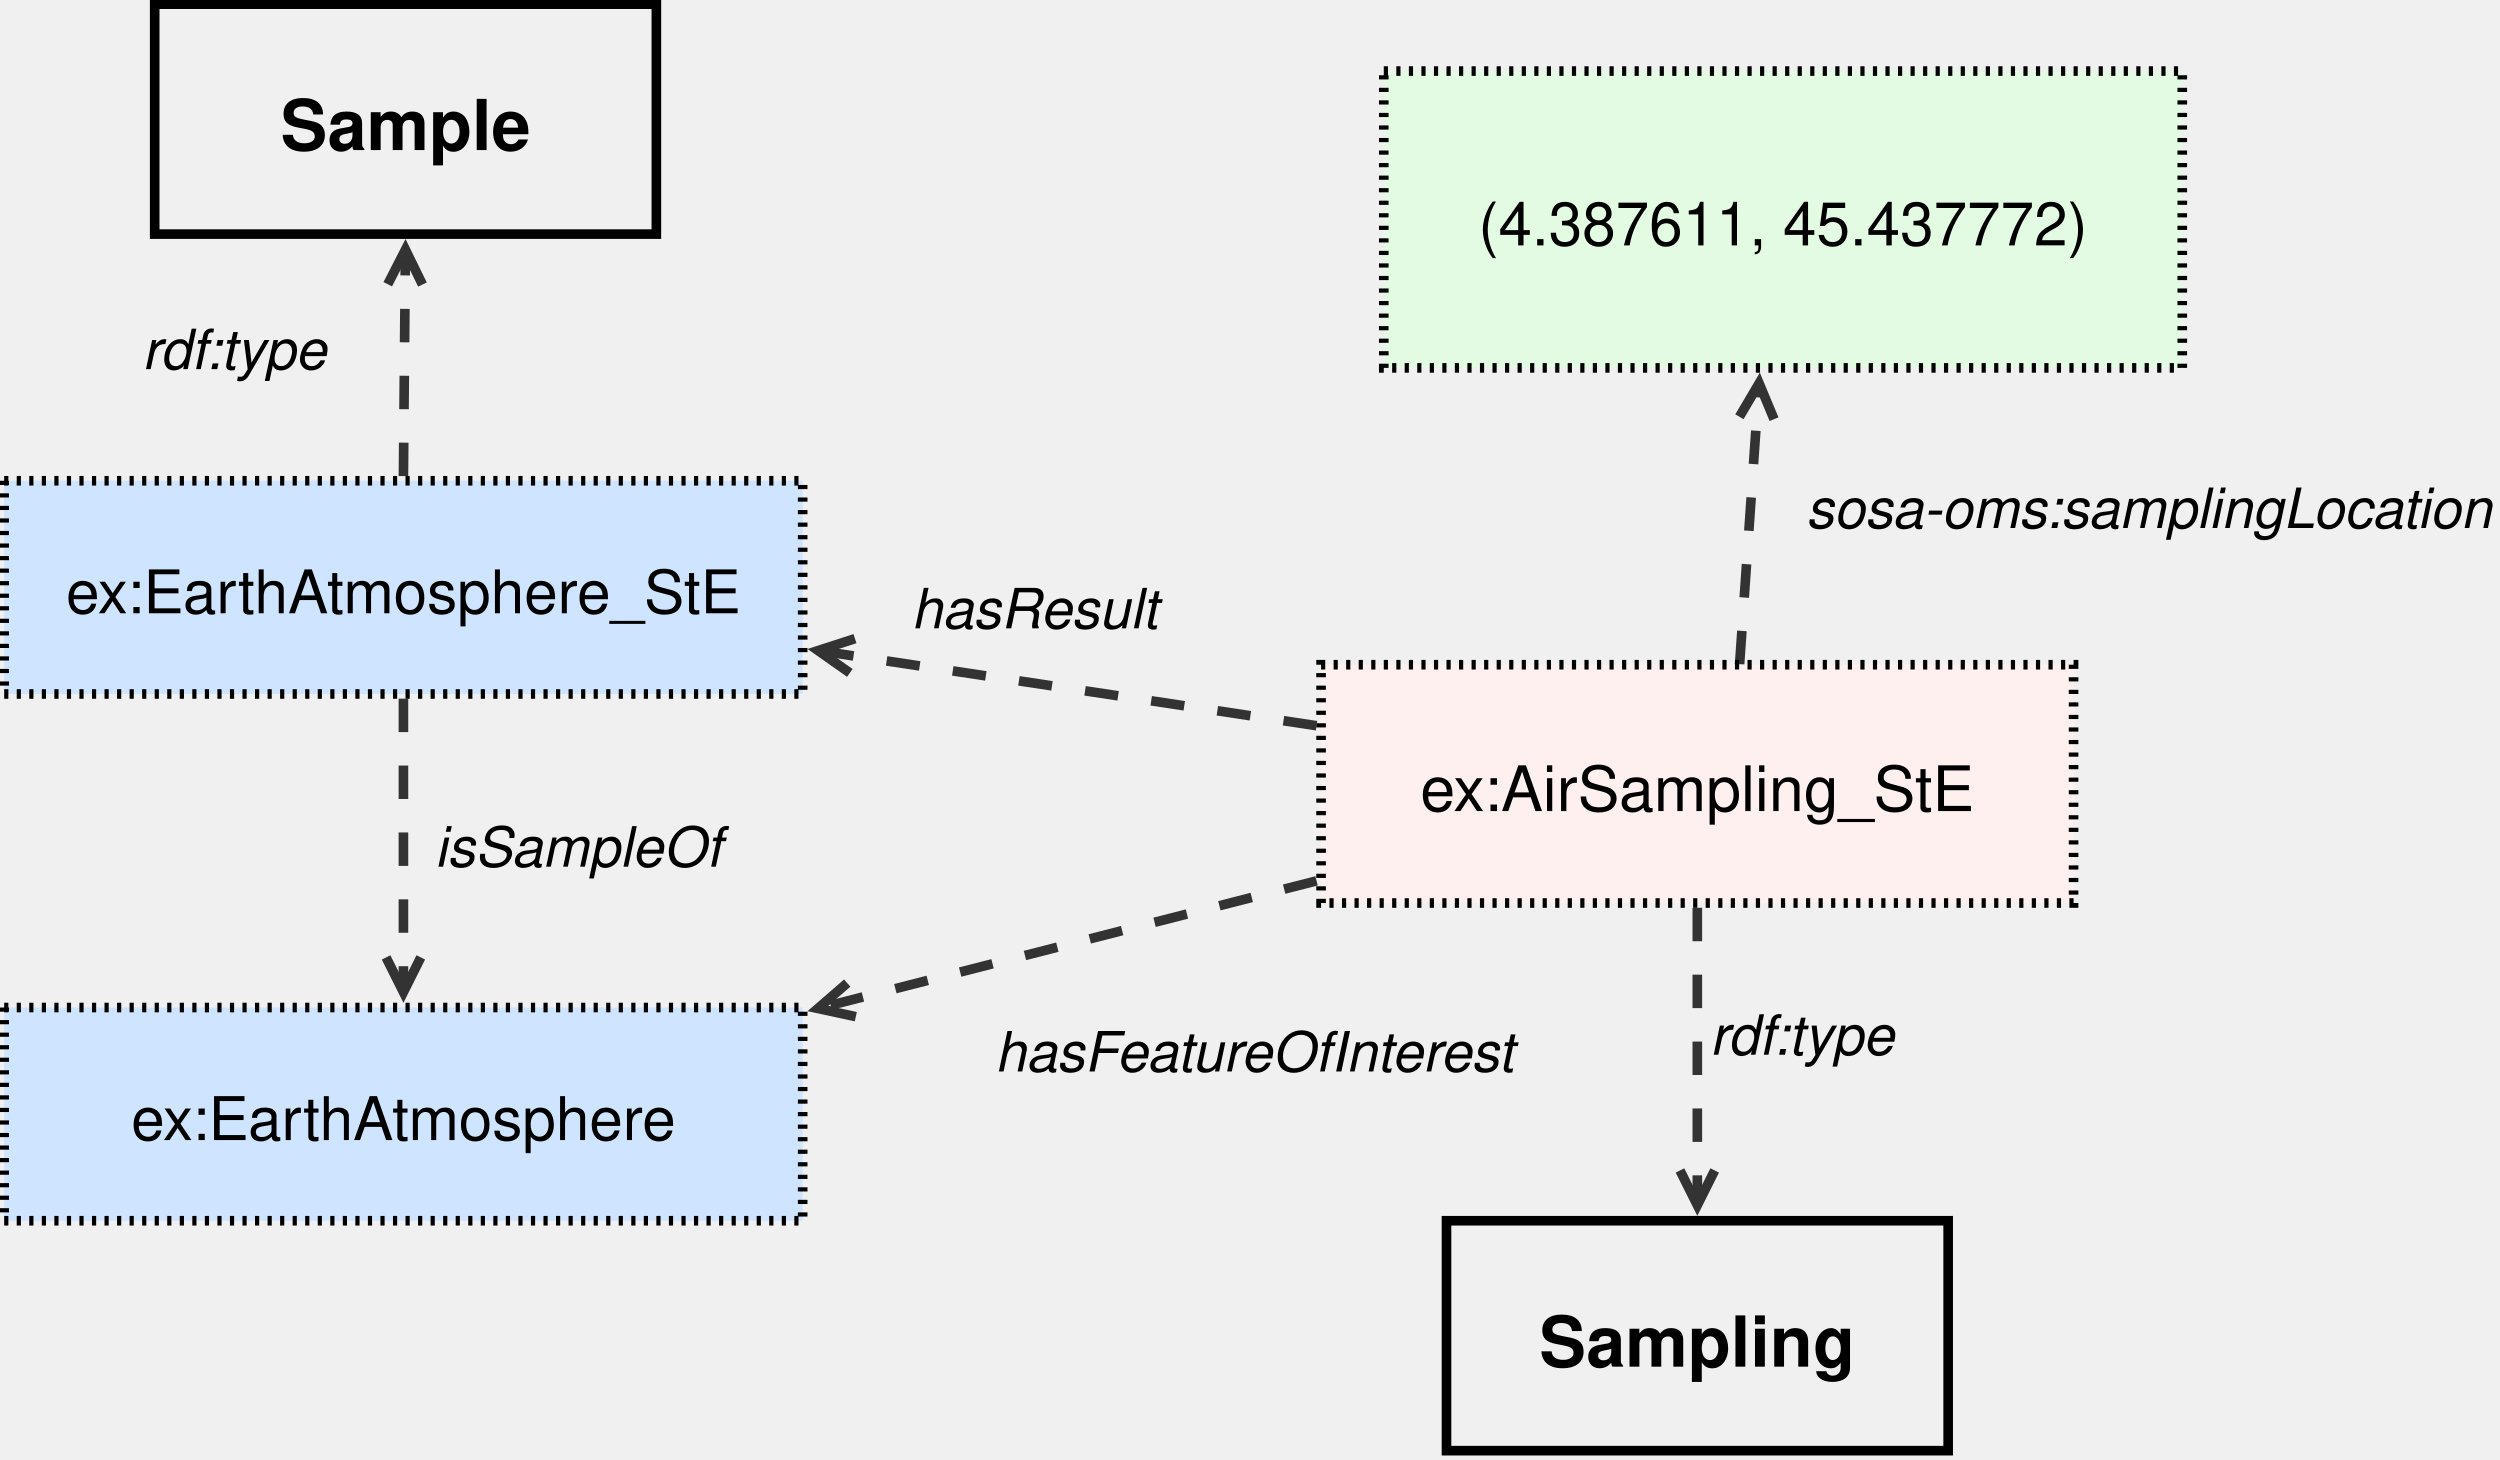
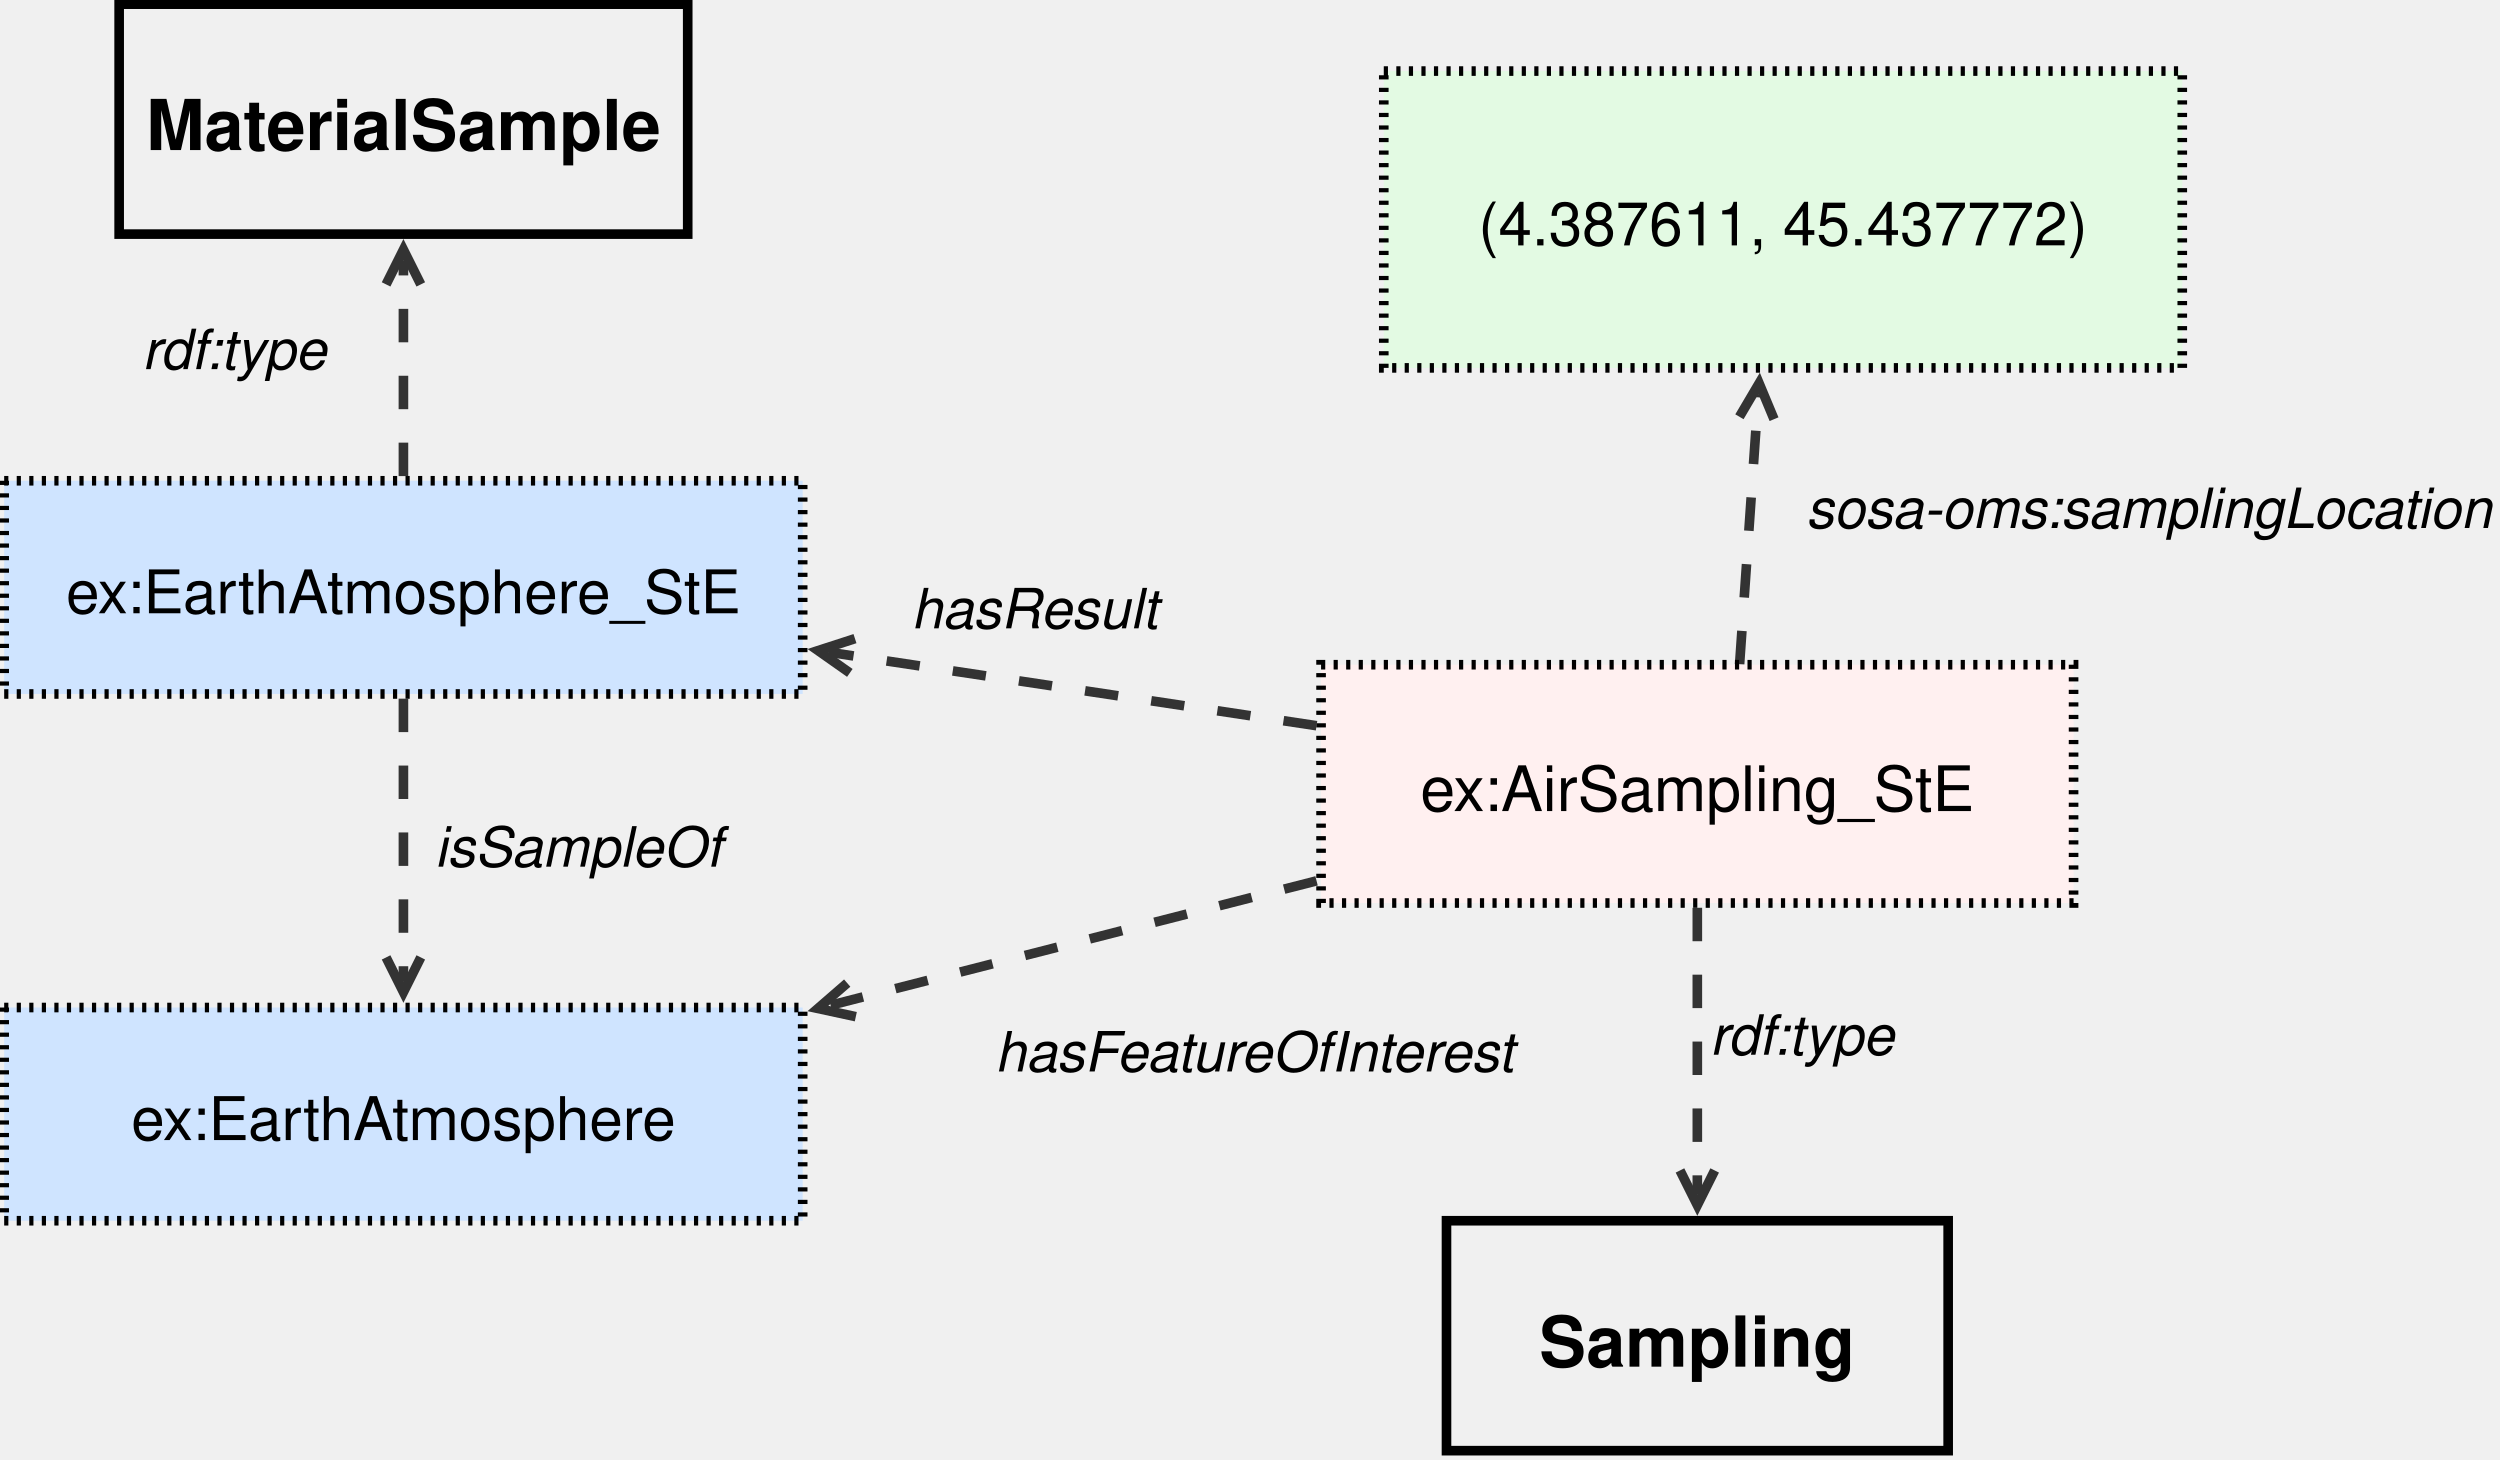
- <svg xmlns="http://www.w3.org/2000/svg" style="background: transparent; background-color: transparent; color-scheme: light dark;" version="1.1" width="598px" height="349px" viewBox="0 0 598 349" content="&lt;mxfile host=&quot;Electron&quot; agent=&quot;Mozilla/5.0 (Windows NT 10.0; Win64; x64) AppleWebKit/537.36 (KHTML, like Gecko) draw.io/28.0.4 Chrome/138.0.72.97 Electron/37.2.1 Safari/537.36&quot;&gt;&#10;  &lt;diagram name=&quot;Page-1&quot; id=&quot;sWogWxQLk9Eq-poedyoj&quot;&gt;&#10;    &lt;mxGraphModel dx=&quot;1078&quot; dy=&quot;1492&quot; grid=&quot;1&quot; gridSize=&quot;10&quot; guides=&quot;1&quot; tooltips=&quot;1&quot; connect=&quot;1&quot; arrows=&quot;1&quot; fold=&quot;1&quot; page=&quot;1&quot; pageScale=&quot;1&quot; pageWidth=&quot;1169&quot; pageHeight=&quot;827&quot; math=&quot;0&quot; shadow=&quot;0&quot;&gt;&#10;      &lt;root&gt;&#10;        &lt;mxCell id=&quot;0&quot; /&gt;&#10;        &lt;mxCell id=&quot;1&quot; parent=&quot;0&quot; /&gt;&#10;        &lt;mxCell id=&quot;tXF84uA-3AjtQh023G1f-1&quot; parent=&quot;1&quot; style=&quot;html=1;overflow=block;blockSpacing=1;whiteSpace=wrap;fontSize=14.4;fontFamily=Helvetica;fontColor=default;align=center;spacing=0;strokeOpacity=100;fillOpacity=100;fillColor=#cfe4ff;dashed=1;fixDash=1;dashPattern=1 2;strokeWidth=2.3;convertToSvg=1;&quot; value=&quot;&amp;lt;font&amp;gt;ex:EarthAtmosphere_StE&amp;lt;/font&amp;gt;&quot; vertex=&quot;1&quot;&gt;&#10;          &lt;mxGeometry height=&quot;51&quot; width=&quot;191&quot; x=&quot;260&quot; y=&quot;-596&quot; as=&quot;geometry&quot; /&gt;&#10;        &lt;/mxCell&gt;&#10;        &lt;mxCell id=&quot;tXF84uA-3AjtQh023G1f-2&quot; parent=&quot;1&quot; style=&quot;html=1;overflow=block;blockSpacing=1;whiteSpace=wrap;fontSize=16.8;fontColor=default;fontStyle=1;align=center;spacing=0;strokeOpacity=100;fillOpacity=0;fillColor=#000000;strokeWidth=2.3;convertToSvg=1;fontFamily=Helvetica;&quot; value=&quot;Sample&quot; vertex=&quot;1&quot;&gt;&#10;          &lt;mxGeometry height=&quot;55&quot; width=&quot;120&quot; x=&quot;296&quot; y=&quot;-710&quot; as=&quot;geometry&quot; /&gt;&#10;        &lt;/mxCell&gt;&#10;        &lt;mxCell id=&quot;tXF84uA-3AjtQh023G1f-3&quot; parent=&quot;1&quot; style=&quot;html=1;overflow=block;blockSpacing=1;whiteSpace=wrap;fontSize=13.3;fontStyle=2;align=left;spacing=3.8;verticalAlign=top;strokeColor=none;fillOpacity=0;fillColor=#ffffff;dashed=1;fixDash=1;dashPattern=16 6;strokeWidth=0;lucidId=A-tLJZ_WLiK6;fontColor=default;convertToSvg=1;fontFamily=Helvetica;&quot; value=&quot;rdf:type&quot; vertex=&quot;1&quot;&gt;&#10;          &lt;mxGeometry height=&quot;28&quot; width=&quot;70&quot; x=&quot;290&quot; y=&quot;-638&quot; as=&quot;geometry&quot; /&gt;&#10;        &lt;/mxCell&gt;&#10;        &lt;mxCell id=&quot;tXF84uA-3AjtQh023G1f-4&quot; edge=&quot;1&quot; parent=&quot;1&quot; source=&quot;tXF84uA-3AjtQh023G1f-1&quot; style=&quot;html=1;jettySize=18;whiteSpace=wrap;fontSize=13;strokeColor=#333333;strokeOpacity=100;dashed=1;fixDash=1;dashPattern=8 8;strokeWidth=2.3;rounded=0;startArrow=none;endArrow=open;exitX=0.5;exitY=-0.022;exitPerimeter=0;entryX=0.5;entryY=1.021;entryPerimeter=0;lucidId=A-tLlVsy8QA~;fontColor=default;convertToSvg=1;fontFamily=Helvetica;&quot; target=&quot;tXF84uA-3AjtQh023G1f-2&quot; value=&quot;&quot;&gt;&#10;          &lt;mxGeometry height=&quot;100&quot; relative=&quot;1&quot; width=&quot;100&quot; as=&quot;geometry&quot;&gt;&#10;            &lt;Array as=&quot;points&quot; /&gt;&#10;          &lt;/mxGeometry&gt;&#10;        &lt;/mxCell&gt;&#10;        &lt;mxCell id=&quot;tXF84uA-3AjtQh023G1f-5&quot; parent=&quot;1&quot; style=&quot;points=[[0.471,1.016,0]];html=1;overflow=block;blockSpacing=1;whiteSpace=wrap;fontSize=14.4;fontFamily=Helvetica;fontColor=default;align=center;spacing=0;strokeOpacity=100;fillOpacity=100;fillColor=#e3fae3;dashed=1;fixDash=1;dashPattern=1 2;strokeWidth=2.3;convertToSvg=1;&quot; value=&quot;&amp;lt;font&amp;gt;(4.388, 45.438)&amp;lt;/font&amp;gt;&quot; vertex=&quot;1&quot;&gt;&#10;          &lt;mxGeometry height=&quot;71&quot; width=&quot;191&quot; x=&quot;590&quot; y=&quot;-694&quot; as=&quot;geometry&quot; /&gt;&#10;        &lt;/mxCell&gt;&#10;        &lt;mxCell id=&quot;tXF84uA-3AjtQh023G1f-6&quot; edge=&quot;1&quot; parent=&quot;1&quot; source=&quot;tXF84uA-3AjtQh023G1f-11&quot; style=&quot;html=1;jettySize=18;whiteSpace=wrap;fontSize=13;strokeColor=#333333;strokeOpacity=100;dashed=1;fixDash=1;dashPattern=8 8;strokeWidth=2.3;rounded=0;startArrow=none;endArrow=open;exitX=0.55;exitY=0.278;exitPerimeter=0;entryX=0.471;entryY=1.016;entryPerimeter=0;lucidId=A-tLJ03LX-C-;fontColor=default;convertToSvg=1;fontFamily=Helvetica;&quot; target=&quot;tXF84uA-3AjtQh023G1f-5&quot; value=&quot;&quot;&gt;&#10;          &lt;mxGeometry height=&quot;100&quot; relative=&quot;1&quot; width=&quot;100&quot; as=&quot;geometry&quot;&gt;&#10;            &lt;Array as=&quot;points&quot; /&gt;&#10;          &lt;/mxGeometry&gt;&#10;        &lt;/mxCell&gt;&#10;        &lt;mxCell id=&quot;tXF84uA-3AjtQh023G1f-7&quot; parent=&quot;1&quot; style=&quot;html=1;overflow=block;blockSpacing=1;whiteSpace=wrap;fontSize=13.3;fontStyle=2;align=left;spacing=3.8;verticalAlign=top;strokeColor=none;fillOpacity=0;fillColor=#ffffff;dashed=1;fixDash=1;dashPattern=16 6;strokeWidth=0;lucidId=A-tLXsr12cKE;fontColor=default;convertToSvg=1;fontFamily=Helvetica;&quot; value=&quot;sosa-oms:samplingLocation&quot; vertex=&quot;1&quot;&gt;&#10;          &lt;mxGeometry height=&quot;24&quot; width=&quot;101&quot; x=&quot;688&quot; y=&quot;-600&quot; as=&quot;geometry&quot; /&gt;&#10;        &lt;/mxCell&gt;&#10;        &lt;mxCell id=&quot;tXF84uA-3AjtQh023G1f-8&quot; parent=&quot;1&quot; style=&quot;html=1;overflow=block;blockSpacing=1;whiteSpace=wrap;fontSize=14.4;fontFamily=Helvetica;fontColor=default;align=center;spacing=0;strokeOpacity=100;fillOpacity=100;fillColor=#cfe4ff;dashed=1;fixDash=1;dashPattern=1 2;strokeWidth=2.3;convertToSvg=1;&quot; value=&quot;&amp;lt;font&amp;gt;ex:EarthAtmosphere&amp;lt;/font&amp;gt;&quot; vertex=&quot;1&quot;&gt;&#10;          &lt;mxGeometry height=&quot;51&quot; width=&quot;191&quot; x=&quot;260&quot; y=&quot;-470&quot; as=&quot;geometry&quot; /&gt;&#10;        &lt;/mxCell&gt;&#10;        &lt;mxCell id=&quot;tXF84uA-3AjtQh023G1f-9&quot; edge=&quot;1&quot; parent=&quot;1&quot; source=&quot;tXF84uA-3AjtQh023G1f-1&quot; style=&quot;html=1;jettySize=18;whiteSpace=wrap;fontSize=13;strokeColor=#333333;strokeOpacity=100;dashed=1;fixDash=1;dashPattern=8 8;strokeWidth=2.3;rounded=0;startArrow=none;endArrow=open;exitX=0.5;exitY=1.022;exitPerimeter=0;entryX=0.5;entryY=-0.022;entryPerimeter=0;lucidId=A-tL4dQTPhSz;fontColor=default;convertToSvg=1;fontFamily=Helvetica;&quot; target=&quot;tXF84uA-3AjtQh023G1f-8&quot; value=&quot;&quot;&gt;&#10;          &lt;mxGeometry height=&quot;100&quot; relative=&quot;1&quot; width=&quot;100&quot; as=&quot;geometry&quot;&gt;&#10;            &lt;Array as=&quot;points&quot; /&gt;&#10;          &lt;/mxGeometry&gt;&#10;        &lt;/mxCell&gt;&#10;        &lt;mxCell id=&quot;tXF84uA-3AjtQh023G1f-10&quot; parent=&quot;1&quot; style=&quot;html=1;overflow=block;blockSpacing=1;whiteSpace=wrap;fontSize=13.3;fontStyle=2;align=left;spacing=3.8;verticalAlign=top;strokeColor=none;fillOpacity=0;fillColor=#ffffff;dashed=1;fixDash=1;dashPattern=16 6;strokeWidth=0;lucidId=A-tLC04_h~EB;fontColor=default;convertToSvg=1;fontFamily=Helvetica;&quot; value=&quot;isSampleOf&quot; vertex=&quot;1&quot;&gt;&#10;          &lt;mxGeometry height=&quot;24&quot; width=&quot;101&quot; x=&quot;360&quot; y=&quot;-519&quot; as=&quot;geometry&quot; /&gt;&#10;        &lt;/mxCell&gt;&#10;        &lt;mxCell id=&quot;tXF84uA-3AjtQh023G1f-11&quot; parent=&quot;1&quot; style=&quot;points=[[0.55,0.278,0]];html=1;overflow=block;blockSpacing=1;whiteSpace=wrap;fontSize=15;fontFamily=Helvetica;align=center;spacing=0;strokeOpacity=100;fillOpacity=100;fillColor=#fff0f0;dashed=1;fixDash=1;dashPattern=1 2;strokeWidth=2.3;fontColor=default;convertToSvg=1;&quot; value=&quot;&amp;lt;font&amp;gt;ex:AirSampling_StE&amp;lt;/font&amp;gt;&quot; vertex=&quot;1&quot;&gt;&#10;          &lt;mxGeometry height=&quot;57&quot; width=&quot;180&quot; x=&quot;575&quot; y=&quot;-552&quot; as=&quot;geometry&quot; /&gt;&#10;        &lt;/mxCell&gt;&#10;        &lt;mxCell id=&quot;tXF84uA-3AjtQh023G1f-12&quot; edge=&quot;1&quot; parent=&quot;1&quot; source=&quot;tXF84uA-3AjtQh023G1f-11&quot; style=&quot;html=1;jettySize=18;whiteSpace=wrap;fontSize=13;strokeColor=#333333;strokeOpacity=100;dashed=1;fixDash=1;dashPattern=8 8;strokeWidth=2.3;rounded=0;startArrow=none;endArrow=open;exitX=-0.006;exitY=0.907;exitPerimeter=0;entryX=1.006;entryY=0.017;entryPerimeter=0;lucidId=m.tLpbR_ObS~;fontColor=default;convertToSvg=1;fontFamily=Helvetica;&quot; target=&quot;tXF84uA-3AjtQh023G1f-8&quot; value=&quot;&quot;&gt;&#10;          &lt;mxGeometry height=&quot;100&quot; relative=&quot;1&quot; width=&quot;100&quot; as=&quot;geometry&quot;&gt;&#10;            &lt;Array as=&quot;points&quot; /&gt;&#10;          &lt;/mxGeometry&gt;&#10;        &lt;/mxCell&gt;&#10;        &lt;mxCell id=&quot;tXF84uA-3AjtQh023G1f-13&quot; edge=&quot;1&quot; parent=&quot;1&quot; source=&quot;tXF84uA-3AjtQh023G1f-11&quot; style=&quot;html=1;jettySize=18;whiteSpace=wrap;fontSize=13;strokeColor=#333333;strokeOpacity=100;dashed=1;fixDash=1;dashPattern=8 8;strokeWidth=2.3;rounded=0;startArrow=none;endArrow=open;exitX=-0.006;exitY=0.256;exitPerimeter=0;entryX=1.006;entryY=0.789;entryPerimeter=0;lucidId=w.tLvAd8Xd-0;fontColor=default;convertToSvg=1;fontFamily=Helvetica;&quot; target=&quot;tXF84uA-3AjtQh023G1f-1&quot; value=&quot;&quot;&gt;&#10;          &lt;mxGeometry height=&quot;100&quot; relative=&quot;1&quot; width=&quot;100&quot; as=&quot;geometry&quot;&gt;&#10;            &lt;Array as=&quot;points&quot; /&gt;&#10;          &lt;/mxGeometry&gt;&#10;        &lt;/mxCell&gt;&#10;        &lt;mxCell id=&quot;tXF84uA-3AjtQh023G1f-14&quot; parent=&quot;1&quot; style=&quot;html=1;overflow=block;blockSpacing=1;whiteSpace=wrap;fontSize=13.3;fontStyle=2;align=left;spacing=3.8;verticalAlign=top;strokeColor=none;fillOpacity=0;fillColor=#ffffff;dashed=1;fixDash=1;dashPattern=16 6;strokeWidth=0;lucidId=J.tLM3dq~phv;fontColor=default;convertToSvg=1;fontFamily=Helvetica;&quot; value=&quot;hasFeatureOfInterest&quot; vertex=&quot;1&quot;&gt;&#10;          &lt;mxGeometry height=&quot;24&quot; width=&quot;101&quot; x=&quot;494&quot; y=&quot;-470&quot; as=&quot;geometry&quot; /&gt;&#10;        &lt;/mxCell&gt;&#10;        &lt;mxCell id=&quot;tXF84uA-3AjtQh023G1f-15&quot; parent=&quot;1&quot; style=&quot;html=1;overflow=block;blockSpacing=1;whiteSpace=wrap;fontSize=13.3;fontStyle=2;align=left;spacing=3.8;verticalAlign=top;strokeColor=none;fillOpacity=0;fillColor=#ffffff;dashed=1;fixDash=1;dashPattern=16 6;strokeWidth=0;lucidId=W.tLqPjniz9z;fontColor=default;convertToSvg=1;fontFamily=Helvetica;&quot; value=&quot;hasResult&quot; vertex=&quot;1&quot;&gt;&#10;          &lt;mxGeometry height=&quot;24&quot; width=&quot;101&quot; x=&quot;474&quot; y=&quot;-576&quot; as=&quot;geometry&quot; /&gt;&#10;        &lt;/mxCell&gt;&#10;        &lt;mxCell id=&quot;tXF84uA-3AjtQh023G1f-16&quot; parent=&quot;1&quot; style=&quot;html=1;overflow=block;blockSpacing=1;whiteSpace=wrap;fontSize=16.8;fontColor=default;fontStyle=1;align=center;spacing=0;strokeOpacity=100;fillOpacity=0;fillColor=#000000;strokeWidth=2.3;convertToSvg=1;fontFamily=Helvetica;&quot; value=&quot;Sampling&quot; vertex=&quot;1&quot;&gt;&#10;          &lt;mxGeometry height=&quot;55&quot; width=&quot;120&quot; x=&quot;605&quot; y=&quot;-419&quot; as=&quot;geometry&quot; /&gt;&#10;        &lt;/mxCell&gt;&#10;        &lt;mxCell id=&quot;tXF84uA-3AjtQh023G1f-17&quot; edge=&quot;1&quot; parent=&quot;1&quot; source=&quot;tXF84uA-3AjtQh023G1f-11&quot; style=&quot;html=1;jettySize=18;whiteSpace=wrap;fontSize=13;strokeColor=#333333;strokeOpacity=100;dashed=1;fixDash=1;dashPattern=8 8;strokeWidth=2.3;rounded=0;startArrow=none;endArrow=open;exitX=0.5;exitY=1.02;exitPerimeter=0;entryX=0.5;entryY=-0.021;entryPerimeter=0;lucidId=LuNLk8hMXrsJ;fontColor=default;convertToSvg=1;fontFamily=Helvetica;&quot; target=&quot;tXF84uA-3AjtQh023G1f-16&quot; value=&quot;&quot;&gt;&#10;          &lt;mxGeometry height=&quot;100&quot; relative=&quot;1&quot; width=&quot;100&quot; as=&quot;geometry&quot;&gt;&#10;            &lt;Array as=&quot;points&quot; /&gt;&#10;          &lt;/mxGeometry&gt;&#10;        &lt;/mxCell&gt;&#10;        &lt;mxCell id=&quot;tXF84uA-3AjtQh023G1f-18&quot; parent=&quot;1&quot; style=&quot;html=1;overflow=block;blockSpacing=1;whiteSpace=wrap;fontSize=13.3;fontStyle=2;align=left;spacing=3.8;verticalAlign=top;strokeColor=none;fillOpacity=0;fillColor=#ffffff;dashed=1;fixDash=1;dashPattern=16 6;strokeWidth=0;lucidId=LuNLHJXEgmcY;fontColor=default;convertToSvg=1;fontFamily=Helvetica;&quot; value=&quot;rdf:type&quot; vertex=&quot;1&quot;&gt;&#10;          &lt;mxGeometry height=&quot;28&quot; width=&quot;70&quot; x=&quot;665&quot; y=&quot;-474&quot; as=&quot;geometry&quot; /&gt;&#10;        &lt;/mxCell&gt;&#10;      &lt;/root&gt;&#10;    &lt;/mxGraphModel&gt;&#10;  &lt;/diagram&gt;&#10;&lt;/mxfile&gt;&#10;">
+ <svg xmlns="http://www.w3.org/2000/svg" style="background: transparent; background-color: transparent; color-scheme: light dark;" version="1.1" width="598px" height="349px" viewBox="0 0 598 349" content="&lt;mxfile host=&quot;Electron&quot; agent=&quot;Mozilla/5.0 (Windows NT 10.0; Win64; x64) AppleWebKit/537.36 (KHTML, like Gecko) draw.io/28.0.4 Chrome/138.0.72.97 Electron/37.2.1 Safari/537.36&quot;&gt;&#10;  &lt;diagram name=&quot;Page-1&quot; id=&quot;sWogWxQLk9Eq-poedyoj&quot;&gt;&#10;    &lt;mxGraphModel dx=&quot;1078&quot; dy=&quot;1492&quot; grid=&quot;1&quot; gridSize=&quot;10&quot; guides=&quot;1&quot; tooltips=&quot;1&quot; connect=&quot;1&quot; arrows=&quot;1&quot; fold=&quot;1&quot; page=&quot;1&quot; pageScale=&quot;1&quot; pageWidth=&quot;1169&quot; pageHeight=&quot;827&quot; math=&quot;0&quot; shadow=&quot;0&quot;&gt;&#10;      &lt;root&gt;&#10;        &lt;mxCell id=&quot;0&quot; /&gt;&#10;        &lt;mxCell id=&quot;1&quot; parent=&quot;0&quot; /&gt;&#10;        &lt;mxCell id=&quot;tXF84uA-3AjtQh023G1f-1&quot; parent=&quot;1&quot; style=&quot;html=1;overflow=block;blockSpacing=1;whiteSpace=wrap;fontSize=14.4;fontFamily=Helvetica;fontColor=default;align=center;spacing=0;strokeOpacity=100;fillOpacity=100;fillColor=#cfe4ff;dashed=1;fixDash=1;dashPattern=1 2;strokeWidth=2.3;convertToSvg=1;&quot; value=&quot;&amp;lt;font&amp;gt;ex:EarthAtmosphere_StE&amp;lt;/font&amp;gt;&quot; vertex=&quot;1&quot;&gt;&#10;          &lt;mxGeometry height=&quot;51&quot; width=&quot;191&quot; x=&quot;260&quot; y=&quot;-596&quot; as=&quot;geometry&quot; /&gt;&#10;        &lt;/mxCell&gt;&#10;        &lt;mxCell id=&quot;tXF84uA-3AjtQh023G1f-2&quot; parent=&quot;1&quot; style=&quot;html=1;overflow=block;blockSpacing=1;whiteSpace=wrap;fontSize=16.8;fontColor=default;fontStyle=1;align=center;spacing=0;strokeOpacity=100;fillOpacity=0;fillColor=#000000;strokeWidth=2.3;convertToSvg=1;fontFamily=Helvetica;&quot; value=&quot;MaterialSample&quot; vertex=&quot;1&quot;&gt;&#10;          &lt;mxGeometry height=&quot;55&quot; width=&quot;136&quot; x=&quot;287.5&quot; y=&quot;-710&quot; as=&quot;geometry&quot; /&gt;&#10;        &lt;/mxCell&gt;&#10;        &lt;mxCell id=&quot;tXF84uA-3AjtQh023G1f-3&quot; parent=&quot;1&quot; style=&quot;html=1;overflow=block;blockSpacing=1;whiteSpace=wrap;fontSize=13.3;fontStyle=2;align=left;spacing=3.8;verticalAlign=top;strokeColor=none;fillOpacity=0;fillColor=#ffffff;dashed=1;fixDash=1;dashPattern=16 6;strokeWidth=0;lucidId=A-tLJZ_WLiK6;fontColor=default;convertToSvg=1;fontFamily=Helvetica;&quot; value=&quot;rdf:type&quot; vertex=&quot;1&quot;&gt;&#10;          &lt;mxGeometry height=&quot;28&quot; width=&quot;70&quot; x=&quot;290&quot; y=&quot;-638&quot; as=&quot;geometry&quot; /&gt;&#10;        &lt;/mxCell&gt;&#10;        &lt;mxCell id=&quot;tXF84uA-3AjtQh023G1f-4&quot; edge=&quot;1&quot; parent=&quot;1&quot; source=&quot;tXF84uA-3AjtQh023G1f-1&quot; style=&quot;html=1;jettySize=18;whiteSpace=wrap;fontSize=13;strokeColor=#333333;strokeOpacity=100;dashed=1;fixDash=1;dashPattern=8 8;strokeWidth=2.3;rounded=0;startArrow=none;endArrow=open;exitX=0.5;exitY=-0.022;exitPerimeter=0;entryX=0.5;entryY=1.021;entryPerimeter=0;lucidId=A-tLlVsy8QA~;fontColor=default;convertToSvg=1;fontFamily=Helvetica;&quot; target=&quot;tXF84uA-3AjtQh023G1f-2&quot; value=&quot;&quot;&gt;&#10;          &lt;mxGeometry height=&quot;100&quot; relative=&quot;1&quot; width=&quot;100&quot; as=&quot;geometry&quot;&gt;&#10;            &lt;Array as=&quot;points&quot; /&gt;&#10;          &lt;/mxGeometry&gt;&#10;        &lt;/mxCell&gt;&#10;        &lt;mxCell id=&quot;tXF84uA-3AjtQh023G1f-5&quot; parent=&quot;1&quot; style=&quot;points=[[0.471,1.016,0]];html=1;overflow=block;blockSpacing=1;whiteSpace=wrap;fontSize=14.4;fontFamily=Helvetica;fontColor=default;align=center;spacing=0;strokeOpacity=100;fillOpacity=100;fillColor=#e3fae3;dashed=1;fixDash=1;dashPattern=1 2;strokeWidth=2.3;convertToSvg=1;&quot; value=&quot;&amp;lt;font&amp;gt;(4.388, 45.438)&amp;lt;/font&amp;gt;&quot; vertex=&quot;1&quot;&gt;&#10;          &lt;mxGeometry height=&quot;71&quot; width=&quot;191&quot; x=&quot;590&quot; y=&quot;-694&quot; as=&quot;geometry&quot; /&gt;&#10;        &lt;/mxCell&gt;&#10;        &lt;mxCell id=&quot;tXF84uA-3AjtQh023G1f-6&quot; edge=&quot;1&quot; parent=&quot;1&quot; source=&quot;tXF84uA-3AjtQh023G1f-11&quot; style=&quot;html=1;jettySize=18;whiteSpace=wrap;fontSize=13;strokeColor=#333333;strokeOpacity=100;dashed=1;fixDash=1;dashPattern=8 8;strokeWidth=2.3;rounded=0;startArrow=none;endArrow=open;exitX=0.55;exitY=0.278;exitPerimeter=0;entryX=0.471;entryY=1.016;entryPerimeter=0;lucidId=A-tLJ03LX-C-;fontColor=default;convertToSvg=1;fontFamily=Helvetica;&quot; target=&quot;tXF84uA-3AjtQh023G1f-5&quot; value=&quot;&quot;&gt;&#10;          &lt;mxGeometry height=&quot;100&quot; relative=&quot;1&quot; width=&quot;100&quot; as=&quot;geometry&quot;&gt;&#10;            &lt;Array as=&quot;points&quot; /&gt;&#10;          &lt;/mxGeometry&gt;&#10;        &lt;/mxCell&gt;&#10;        &lt;mxCell id=&quot;tXF84uA-3AjtQh023G1f-7&quot; parent=&quot;1&quot; style=&quot;html=1;overflow=block;blockSpacing=1;whiteSpace=wrap;fontSize=13.3;fontStyle=2;align=left;spacing=3.8;verticalAlign=top;strokeColor=none;fillOpacity=0;fillColor=#ffffff;dashed=1;fixDash=1;dashPattern=16 6;strokeWidth=0;lucidId=A-tLXsr12cKE;fontColor=default;convertToSvg=1;fontFamily=Helvetica;&quot; value=&quot;sosa-oms:samplingLocation&quot; vertex=&quot;1&quot;&gt;&#10;          &lt;mxGeometry height=&quot;24&quot; width=&quot;101&quot; x=&quot;688&quot; y=&quot;-600&quot; as=&quot;geometry&quot; /&gt;&#10;        &lt;/mxCell&gt;&#10;        &lt;mxCell id=&quot;tXF84uA-3AjtQh023G1f-8&quot; parent=&quot;1&quot; style=&quot;html=1;overflow=block;blockSpacing=1;whiteSpace=wrap;fontSize=14.4;fontFamily=Helvetica;fontColor=default;align=center;spacing=0;strokeOpacity=100;fillOpacity=100;fillColor=#cfe4ff;dashed=1;fixDash=1;dashPattern=1 2;strokeWidth=2.3;convertToSvg=1;&quot; value=&quot;&amp;lt;font&amp;gt;ex:EarthAtmosphere&amp;lt;/font&amp;gt;&quot; vertex=&quot;1&quot;&gt;&#10;          &lt;mxGeometry height=&quot;51&quot; width=&quot;191&quot; x=&quot;260&quot; y=&quot;-470&quot; as=&quot;geometry&quot; /&gt;&#10;        &lt;/mxCell&gt;&#10;        &lt;mxCell id=&quot;tXF84uA-3AjtQh023G1f-9&quot; edge=&quot;1&quot; parent=&quot;1&quot; source=&quot;tXF84uA-3AjtQh023G1f-1&quot; style=&quot;html=1;jettySize=18;whiteSpace=wrap;fontSize=13;strokeColor=#333333;strokeOpacity=100;dashed=1;fixDash=1;dashPattern=8 8;strokeWidth=2.3;rounded=0;startArrow=none;endArrow=open;exitX=0.5;exitY=1.022;exitPerimeter=0;entryX=0.5;entryY=-0.022;entryPerimeter=0;lucidId=A-tL4dQTPhSz;fontColor=default;convertToSvg=1;fontFamily=Helvetica;&quot; target=&quot;tXF84uA-3AjtQh023G1f-8&quot; value=&quot;&quot;&gt;&#10;          &lt;mxGeometry height=&quot;100&quot; relative=&quot;1&quot; width=&quot;100&quot; as=&quot;geometry&quot;&gt;&#10;            &lt;Array as=&quot;points&quot; /&gt;&#10;          &lt;/mxGeometry&gt;&#10;        &lt;/mxCell&gt;&#10;        &lt;mxCell id=&quot;tXF84uA-3AjtQh023G1f-10&quot; parent=&quot;1&quot; style=&quot;html=1;overflow=block;blockSpacing=1;whiteSpace=wrap;fontSize=13.3;fontStyle=2;align=left;spacing=3.8;verticalAlign=top;strokeColor=none;fillOpacity=0;fillColor=#ffffff;dashed=1;fixDash=1;dashPattern=16 6;strokeWidth=0;lucidId=A-tLC04_h~EB;fontColor=default;convertToSvg=1;fontFamily=Helvetica;&quot; value=&quot;isSampleOf&quot; vertex=&quot;1&quot;&gt;&#10;          &lt;mxGeometry height=&quot;24&quot; width=&quot;101&quot; x=&quot;360&quot; y=&quot;-519&quot; as=&quot;geometry&quot; /&gt;&#10;        &lt;/mxCell&gt;&#10;        &lt;mxCell id=&quot;tXF84uA-3AjtQh023G1f-11&quot; parent=&quot;1&quot; style=&quot;points=[[0.55,0.278,0]];html=1;overflow=block;blockSpacing=1;whiteSpace=wrap;fontSize=15;fontFamily=Helvetica;align=center;spacing=0;strokeOpacity=100;fillOpacity=100;fillColor=#fff0f0;dashed=1;fixDash=1;dashPattern=1 2;strokeWidth=2.3;fontColor=default;convertToSvg=1;&quot; value=&quot;&amp;lt;font&amp;gt;ex:AirSampling_StE&amp;lt;/font&amp;gt;&quot; vertex=&quot;1&quot;&gt;&#10;          &lt;mxGeometry height=&quot;57&quot; width=&quot;180&quot; x=&quot;575&quot; y=&quot;-552&quot; as=&quot;geometry&quot; /&gt;&#10;        &lt;/mxCell&gt;&#10;        &lt;mxCell id=&quot;tXF84uA-3AjtQh023G1f-12&quot; edge=&quot;1&quot; parent=&quot;1&quot; source=&quot;tXF84uA-3AjtQh023G1f-11&quot; style=&quot;html=1;jettySize=18;whiteSpace=wrap;fontSize=13;strokeColor=#333333;strokeOpacity=100;dashed=1;fixDash=1;dashPattern=8 8;strokeWidth=2.3;rounded=0;startArrow=none;endArrow=open;exitX=-0.006;exitY=0.907;exitPerimeter=0;entryX=1.006;entryY=0.017;entryPerimeter=0;lucidId=m.tLpbR_ObS~;fontColor=default;convertToSvg=1;fontFamily=Helvetica;&quot; target=&quot;tXF84uA-3AjtQh023G1f-8&quot; value=&quot;&quot;&gt;&#10;          &lt;mxGeometry height=&quot;100&quot; relative=&quot;1&quot; width=&quot;100&quot; as=&quot;geometry&quot;&gt;&#10;            &lt;Array as=&quot;points&quot; /&gt;&#10;          &lt;/mxGeometry&gt;&#10;        &lt;/mxCell&gt;&#10;        &lt;mxCell id=&quot;tXF84uA-3AjtQh023G1f-13&quot; edge=&quot;1&quot; parent=&quot;1&quot; source=&quot;tXF84uA-3AjtQh023G1f-11&quot; style=&quot;html=1;jettySize=18;whiteSpace=wrap;fontSize=13;strokeColor=#333333;strokeOpacity=100;dashed=1;fixDash=1;dashPattern=8 8;strokeWidth=2.3;rounded=0;startArrow=none;endArrow=open;exitX=-0.006;exitY=0.256;exitPerimeter=0;entryX=1.006;entryY=0.789;entryPerimeter=0;lucidId=w.tLvAd8Xd-0;fontColor=default;convertToSvg=1;fontFamily=Helvetica;&quot; target=&quot;tXF84uA-3AjtQh023G1f-1&quot; value=&quot;&quot;&gt;&#10;          &lt;mxGeometry height=&quot;100&quot; relative=&quot;1&quot; width=&quot;100&quot; as=&quot;geometry&quot;&gt;&#10;            &lt;Array as=&quot;points&quot; /&gt;&#10;          &lt;/mxGeometry&gt;&#10;        &lt;/mxCell&gt;&#10;        &lt;mxCell id=&quot;tXF84uA-3AjtQh023G1f-14&quot; parent=&quot;1&quot; style=&quot;html=1;overflow=block;blockSpacing=1;whiteSpace=wrap;fontSize=13.3;fontStyle=2;align=left;spacing=3.8;verticalAlign=top;strokeColor=none;fillOpacity=0;fillColor=#ffffff;dashed=1;fixDash=1;dashPattern=16 6;strokeWidth=0;lucidId=J.tLM3dq~phv;fontColor=default;convertToSvg=1;fontFamily=Helvetica;&quot; value=&quot;hasFeatureOfInterest&quot; vertex=&quot;1&quot;&gt;&#10;          &lt;mxGeometry height=&quot;24&quot; width=&quot;101&quot; x=&quot;494&quot; y=&quot;-470&quot; as=&quot;geometry&quot; /&gt;&#10;        &lt;/mxCell&gt;&#10;        &lt;mxCell id=&quot;tXF84uA-3AjtQh023G1f-15&quot; parent=&quot;1&quot; style=&quot;html=1;overflow=block;blockSpacing=1;whiteSpace=wrap;fontSize=13.3;fontStyle=2;align=left;spacing=3.8;verticalAlign=top;strokeColor=none;fillOpacity=0;fillColor=#ffffff;dashed=1;fixDash=1;dashPattern=16 6;strokeWidth=0;lucidId=W.tLqPjniz9z;fontColor=default;convertToSvg=1;fontFamily=Helvetica;&quot; value=&quot;hasResult&quot; vertex=&quot;1&quot;&gt;&#10;          &lt;mxGeometry height=&quot;24&quot; width=&quot;101&quot; x=&quot;474&quot; y=&quot;-576&quot; as=&quot;geometry&quot; /&gt;&#10;        &lt;/mxCell&gt;&#10;        &lt;mxCell id=&quot;tXF84uA-3AjtQh023G1f-16&quot; parent=&quot;1&quot; style=&quot;html=1;overflow=block;blockSpacing=1;whiteSpace=wrap;fontSize=16.8;fontColor=default;fontStyle=1;align=center;spacing=0;strokeOpacity=100;fillOpacity=0;fillColor=#000000;strokeWidth=2.3;convertToSvg=1;fontFamily=Helvetica;&quot; value=&quot;Sampling&quot; vertex=&quot;1&quot;&gt;&#10;          &lt;mxGeometry height=&quot;55&quot; width=&quot;120&quot; x=&quot;605&quot; y=&quot;-419&quot; as=&quot;geometry&quot; /&gt;&#10;        &lt;/mxCell&gt;&#10;        &lt;mxCell id=&quot;tXF84uA-3AjtQh023G1f-17&quot; edge=&quot;1&quot; parent=&quot;1&quot; source=&quot;tXF84uA-3AjtQh023G1f-11&quot; style=&quot;html=1;jettySize=18;whiteSpace=wrap;fontSize=13;strokeColor=#333333;strokeOpacity=100;dashed=1;fixDash=1;dashPattern=8 8;strokeWidth=2.3;rounded=0;startArrow=none;endArrow=open;exitX=0.5;exitY=1.02;exitPerimeter=0;entryX=0.5;entryY=-0.021;entryPerimeter=0;lucidId=LuNLk8hMXrsJ;fontColor=default;convertToSvg=1;fontFamily=Helvetica;&quot; target=&quot;tXF84uA-3AjtQh023G1f-16&quot; value=&quot;&quot;&gt;&#10;          &lt;mxGeometry height=&quot;100&quot; relative=&quot;1&quot; width=&quot;100&quot; as=&quot;geometry&quot;&gt;&#10;            &lt;Array as=&quot;points&quot; /&gt;&#10;          &lt;/mxGeometry&gt;&#10;        &lt;/mxCell&gt;&#10;        &lt;mxCell id=&quot;tXF84uA-3AjtQh023G1f-18&quot; parent=&quot;1&quot; style=&quot;html=1;overflow=block;blockSpacing=1;whiteSpace=wrap;fontSize=13.3;fontStyle=2;align=left;spacing=3.8;verticalAlign=top;strokeColor=none;fillOpacity=0;fillColor=#ffffff;dashed=1;fixDash=1;dashPattern=16 6;strokeWidth=0;lucidId=LuNLHJXEgmcY;fontColor=default;convertToSvg=1;fontFamily=Helvetica;&quot; value=&quot;rdf:type&quot; vertex=&quot;1&quot;&gt;&#10;          &lt;mxGeometry height=&quot;28&quot; width=&quot;70&quot; x=&quot;665&quot; y=&quot;-474&quot; as=&quot;geometry&quot; /&gt;&#10;        &lt;/mxCell&gt;&#10;      &lt;/root&gt;&#10;    &lt;/mxGraphModel&gt;&#10;  &lt;/diagram&gt;&#10;&lt;/mxfile&gt;&#10;">
  <defs />
  <g>
    <g data-cell-id="0">
      <g data-cell-id="1">
        <g data-cell-id="tXF84uA-3AjtQh023G1f-1">
          <g>
            <rect x="1" y="115" width="191" height="51" fill="#cfe4ff" stroke="#000000" stroke-width="2.3" stroke-dasharray="1 2" pointer-events="all" style="fill: rgb(207, 228, 255); stroke: light-dark(rgb(0, 0, 0), rgb(255, 255, 255));" />
          </g>
          <g>
            <g fill="#000000" font-family="Helvetica" text-anchor="middle" font-size="14.4px" style="fill: light-dark(rgb(0, 0, 0), rgb(255, 255, 255));">
              <g transform="translate(96.5,146.7) scale(1)">
                <text>
                  <tspan>
                    <tspan>ex:EarthAtmosphere_StE</tspan>
                  </tspan>
                </text>
              </g>
            </g>
          </g>
        </g>
        <g data-cell-id="tXF84uA-3AjtQh023G1f-2">
          <g>
-             <rect x="37" y="1" width="120" height="55" fill-opacity="0" fill="#000000" stroke="#000000" stroke-width="2.3" pointer-events="all" style="fill: rgb(0, 0, 0); stroke: light-dark(rgb(0, 0, 0), rgb(255, 255, 255));" />
+             <rect x="28.5" y="1" width="136" height="55" fill-opacity="0" fill="#000000" stroke="#000000" stroke-width="2.3" pointer-events="all" style="fill: rgb(0, 0, 0); stroke: light-dark(rgb(0, 0, 0), rgb(255, 255, 255));" />
          </g>
          <g>
            <g fill="#000000" font-family="Helvetica" font-weight="bold" text-anchor="middle" font-size="16.8px" style="fill: light-dark(rgb(0, 0, 0), rgb(255, 255, 255));">
-               <g transform="translate(97,35.9) scale(1)">
-                 <text>
-                   <tspan>Sample</tspan>
+               <g transform="translate(96.5,35.9) scale(1)">
+                 <text>
+                   <tspan>MaterialSample</tspan>
                </text>
              </g>
            </g>
          </g>
        </g>
        <g data-cell-id="tXF84uA-3AjtQh023G1f-3">
          <g transform="translate(0.5,0.5)">
            <rect x="31" y="73" width="70" height="28" fill-opacity="0" fill="#ffffff" stroke="none" pointer-events="all" style="fill: rgb(255, 255, 255);" />
          </g>
          <g>
            <g fill="#000000" font-family="Helvetica" font-style="italic" text-anchor="start" font-size="13.3px" style="fill: light-dark(rgb(0, 0, 0), rgb(255, 255, 255));">
              <g transform="translate(34,88.3) scale(1)">
                <text>
                  <tspan>rdf:type</tspan>
                </text>
              </g>
            </g>
          </g>
        </g>
        <g data-cell-id="tXF84uA-3AjtQh023G1f-4">
          <g>
-             <path d="M 96.5 113.88 L 96.95 62.3" fill="none" stroke="#333333" stroke-width="2.3" stroke-miterlimit="10" stroke-dasharray="8 8" pointer-events="stroke" style="stroke: rgb(51, 51, 51);" />
-             <path d="M 101.05 68.06 L 96.98 59.73 L 92.75 67.99" fill="none" stroke="#333333" stroke-width="2.3" stroke-miterlimit="10" pointer-events="all" style="stroke: rgb(51, 51, 51);" />
+             <path d="M 96.5 113.88 L 96.5 62.3" fill="none" stroke="#333333" stroke-width="2.3" stroke-miterlimit="10" stroke-dasharray="8 8" pointer-events="stroke" style="stroke: rgb(51, 51, 51);" />
+             <path d="M 100.65 68.03 L 96.5 59.73 L 92.35 68.03" fill="none" stroke="#333333" stroke-width="2.3" stroke-miterlimit="10" pointer-events="all" style="stroke: rgb(51, 51, 51);" />
          </g>
        </g>
        <g data-cell-id="tXF84uA-3AjtQh023G1f-5">
          <g>
            <rect x="331" y="17" width="191" height="71" fill="#e3fae3" stroke="#000000" stroke-width="2.3" stroke-dasharray="1 2" pointer-events="all" style="fill: rgb(227, 250, 227); stroke: light-dark(rgb(0, 0, 0), rgb(255, 255, 255));" />
          </g>
          <g>
            <g fill="#000000" font-family="Helvetica" text-anchor="middle" font-size="14.4px" style="fill: light-dark(rgb(0, 0, 0), rgb(255, 255, 255));">
              <g transform="translate(426.5,58.7) scale(1)">
                <text>
                  <tspan>
                    <tspan>(4.387611, 45.437772)</tspan>
                  </tspan>
                </text>
              </g>
            </g>
          </g>
        </g>
        <g data-cell-id="tXF84uA-3AjtQh023G1f-6">
          <g>
            <path d="M 415 174.85 L 420.6 94.27" fill="none" stroke="#333333" stroke-width="2.3" stroke-miterlimit="10" stroke-dasharray="8 8" pointer-events="stroke" style="stroke: rgb(51, 51, 51);" />
            <path d="M 424.35 100.27 L 420.78 91.7 L 416.07 99.69" fill="none" stroke="#333333" stroke-width="2.3" stroke-miterlimit="10" pointer-events="all" style="stroke: rgb(51, 51, 51);" />
          </g>
        </g>
        <g data-cell-id="tXF84uA-3AjtQh023G1f-7">
          <g transform="translate(0.5,0.5)">
            <rect x="429" y="111" width="101" height="24" fill-opacity="0" fill="#ffffff" stroke="none" pointer-events="all" style="fill: rgb(255, 255, 255);" />
          </g>
          <g>
            <g fill="#000000" font-family="Helvetica" font-style="italic" text-anchor="start" font-size="13.3px" style="fill: light-dark(rgb(0, 0, 0), rgb(255, 255, 255));">
              <g transform="translate(432,126.3) scale(1)">
                <text>
                  <tspan>sosa-oms:samplingLocation</tspan>
                </text>
              </g>
            </g>
          </g>
        </g>
        <g data-cell-id="tXF84uA-3AjtQh023G1f-8">
          <g>
            <rect x="1" y="241" width="191" height="51" fill="#cfe4ff" stroke="#000000" stroke-width="2.3" stroke-dasharray="1 2" pointer-events="all" style="fill: rgb(207, 228, 255); stroke: light-dark(rgb(0, 0, 0), rgb(255, 255, 255));" />
          </g>
          <g>
            <g fill="#000000" font-family="Helvetica" text-anchor="middle" font-size="14.4px" style="fill: light-dark(rgb(0, 0, 0), rgb(255, 255, 255));">
              <g transform="translate(96.5,272.7) scale(1)">
                <text>
                  <tspan>
                    <tspan>ex:EarthAtmosphere</tspan>
                  </tspan>
                </text>
              </g>
            </g>
          </g>
        </g>
        <g data-cell-id="tXF84uA-3AjtQh023G1f-9">
          <g>
            <path d="M 96.5 167.12 L 96.5 234.74" fill="none" stroke="#333333" stroke-width="2.3" stroke-miterlimit="10" stroke-dasharray="8 8" pointer-events="stroke" style="stroke: rgb(51, 51, 51);" />
            <path d="M 92.35 229.01 L 96.5 237.31 L 100.65 229.01" fill="none" stroke="#333333" stroke-width="2.3" stroke-miterlimit="10" pointer-events="all" style="stroke: rgb(51, 51, 51);" />
          </g>
        </g>
        <g data-cell-id="tXF84uA-3AjtQh023G1f-10">
          <g transform="translate(0.5,0.5)">
            <rect x="101" y="192" width="101" height="24" fill-opacity="0" fill="#ffffff" stroke="none" pointer-events="all" style="fill: rgb(255, 255, 255);" />
          </g>
          <g>
            <g fill="#000000" font-family="Helvetica" font-style="italic" text-anchor="start" font-size="13.3px" style="fill: light-dark(rgb(0, 0, 0), rgb(255, 255, 255));">
              <g transform="translate(104,207.3) scale(1)">
                <text>
                  <tspan>isSampleOf</tspan>
                </text>
              </g>
            </g>
          </g>
        </g>
        <g data-cell-id="tXF84uA-3AjtQh023G1f-11">
          <g>
            <rect x="316" y="159" width="180" height="57" fill="#fff0f0" stroke="#000000" stroke-width="2.3" stroke-dasharray="1 2" pointer-events="all" style="fill: rgb(255, 240, 240); stroke: light-dark(rgb(0, 0, 0), rgb(255, 255, 255));" />
          </g>
          <g>
            <g fill="#000000" font-family="Helvetica" text-anchor="middle" font-size="15px" style="fill: light-dark(rgb(0, 0, 0), rgb(255, 255, 255));">
              <g transform="translate(406,194) scale(1)">
                <text>
                  <tspan>
                    <tspan>ex:AirSampling_StE</tspan>
                  </tspan>
                </text>
              </g>
            </g>
          </g>
        </g>
        <g data-cell-id="tXF84uA-3AjtQh023G1f-12">
          <g>
            <path d="M 314.92 210.7 L 198.13 240.59" fill="none" stroke="#333333" stroke-width="2.3" stroke-miterlimit="10" stroke-dasharray="8 8" pointer-events="stroke" style="stroke: rgb(51, 51, 51);" />
            <path d="M 202.65 235.15 L 195.64 241.23 L 204.71 243.19" fill="none" stroke="#333333" stroke-width="2.3" stroke-miterlimit="10" pointer-events="all" style="stroke: rgb(51, 51, 51);" />
          </g>
        </g>
        <g data-cell-id="tXF84uA-3AjtQh023G1f-13">
          <g>
            <path d="M 314.92 173.59 L 198.23 156.01" fill="none" stroke="#333333" stroke-width="2.3" stroke-miterlimit="10" stroke-dasharray="8 8" pointer-events="stroke" style="stroke: rgb(51, 51, 51);" />
            <path d="M 204.51 152.76 L 195.69 155.62 L 203.28 160.96" fill="none" stroke="#333333" stroke-width="2.3" stroke-miterlimit="10" pointer-events="all" style="stroke: rgb(51, 51, 51);" />
          </g>
        </g>
        <g data-cell-id="tXF84uA-3AjtQh023G1f-14">
          <g transform="translate(0.5,0.5)">
            <rect x="235" y="241" width="101" height="24" fill-opacity="0" fill="#ffffff" stroke="none" pointer-events="all" style="fill: rgb(255, 255, 255);" />
          </g>
          <g>
            <g fill="#000000" font-family="Helvetica" font-style="italic" text-anchor="start" font-size="13.3px" style="fill: light-dark(rgb(0, 0, 0), rgb(255, 255, 255));">
              <g transform="translate(238,256.3) scale(1)">
                <text>
                  <tspan>hasFeatureOfInterest</tspan>
                </text>
              </g>
            </g>
          </g>
        </g>
        <g data-cell-id="tXF84uA-3AjtQh023G1f-15">
          <g transform="translate(0.5,0.5)">
            <rect x="215" y="135" width="101" height="24" fill-opacity="0" fill="#ffffff" stroke="none" pointer-events="all" style="fill: rgb(255, 255, 255);" />
          </g>
          <g>
            <g fill="#000000" font-family="Helvetica" font-style="italic" text-anchor="start" font-size="13.3px" style="fill: light-dark(rgb(0, 0, 0), rgb(255, 255, 255));">
              <g transform="translate(218,150.3) scale(1)">
                <text>
                  <tspan>hasResult</tspan>
                </text>
              </g>
            </g>
          </g>
        </g>
        <g data-cell-id="tXF84uA-3AjtQh023G1f-16">
          <g>
            <rect x="346" y="292" width="120" height="55" fill-opacity="0" fill="#000000" stroke="#000000" stroke-width="2.3" pointer-events="all" style="fill: rgb(0, 0, 0); stroke: light-dark(rgb(0, 0, 0), rgb(255, 255, 255));" />
          </g>
          <g>
            <g fill="#000000" font-family="Helvetica" font-weight="bold" text-anchor="middle" font-size="16.8px" style="fill: light-dark(rgb(0, 0, 0), rgb(255, 255, 255));">
              <g transform="translate(406,326.9) scale(1)">
                <text>
                  <tspan>Sampling</tspan>
                </text>
              </g>
            </g>
          </g>
        </g>
        <g data-cell-id="tXF84uA-3AjtQh023G1f-17">
          <g>
            <path d="M 406 217.14 L 406 285.7" fill="none" stroke="#333333" stroke-width="2.3" stroke-miterlimit="10" stroke-dasharray="8 8" pointer-events="stroke" style="stroke: rgb(51, 51, 51);" />
            <path d="M 401.85 279.97 L 406 288.27 L 410.15 279.97" fill="none" stroke="#333333" stroke-width="2.3" stroke-miterlimit="10" pointer-events="all" style="stroke: rgb(51, 51, 51);" />
          </g>
        </g>
        <g data-cell-id="tXF84uA-3AjtQh023G1f-18">
          <g transform="translate(0.5,0.5)">
            <rect x="406" y="237" width="70" height="28" fill-opacity="0" fill="#ffffff" stroke="none" pointer-events="all" style="fill: rgb(255, 255, 255);" />
          </g>
          <g>
            <g fill="#000000" font-family="Helvetica" font-style="italic" text-anchor="start" font-size="13.3px" style="fill: light-dark(rgb(0, 0, 0), rgb(255, 255, 255));">
              <g transform="translate(409,252.3) scale(1)">
                <text>
                  <tspan>rdf:type</tspan>
                </text>
              </g>
            </g>
          </g>
        </g>
      </g>
    </g>
  </g>
</svg>
